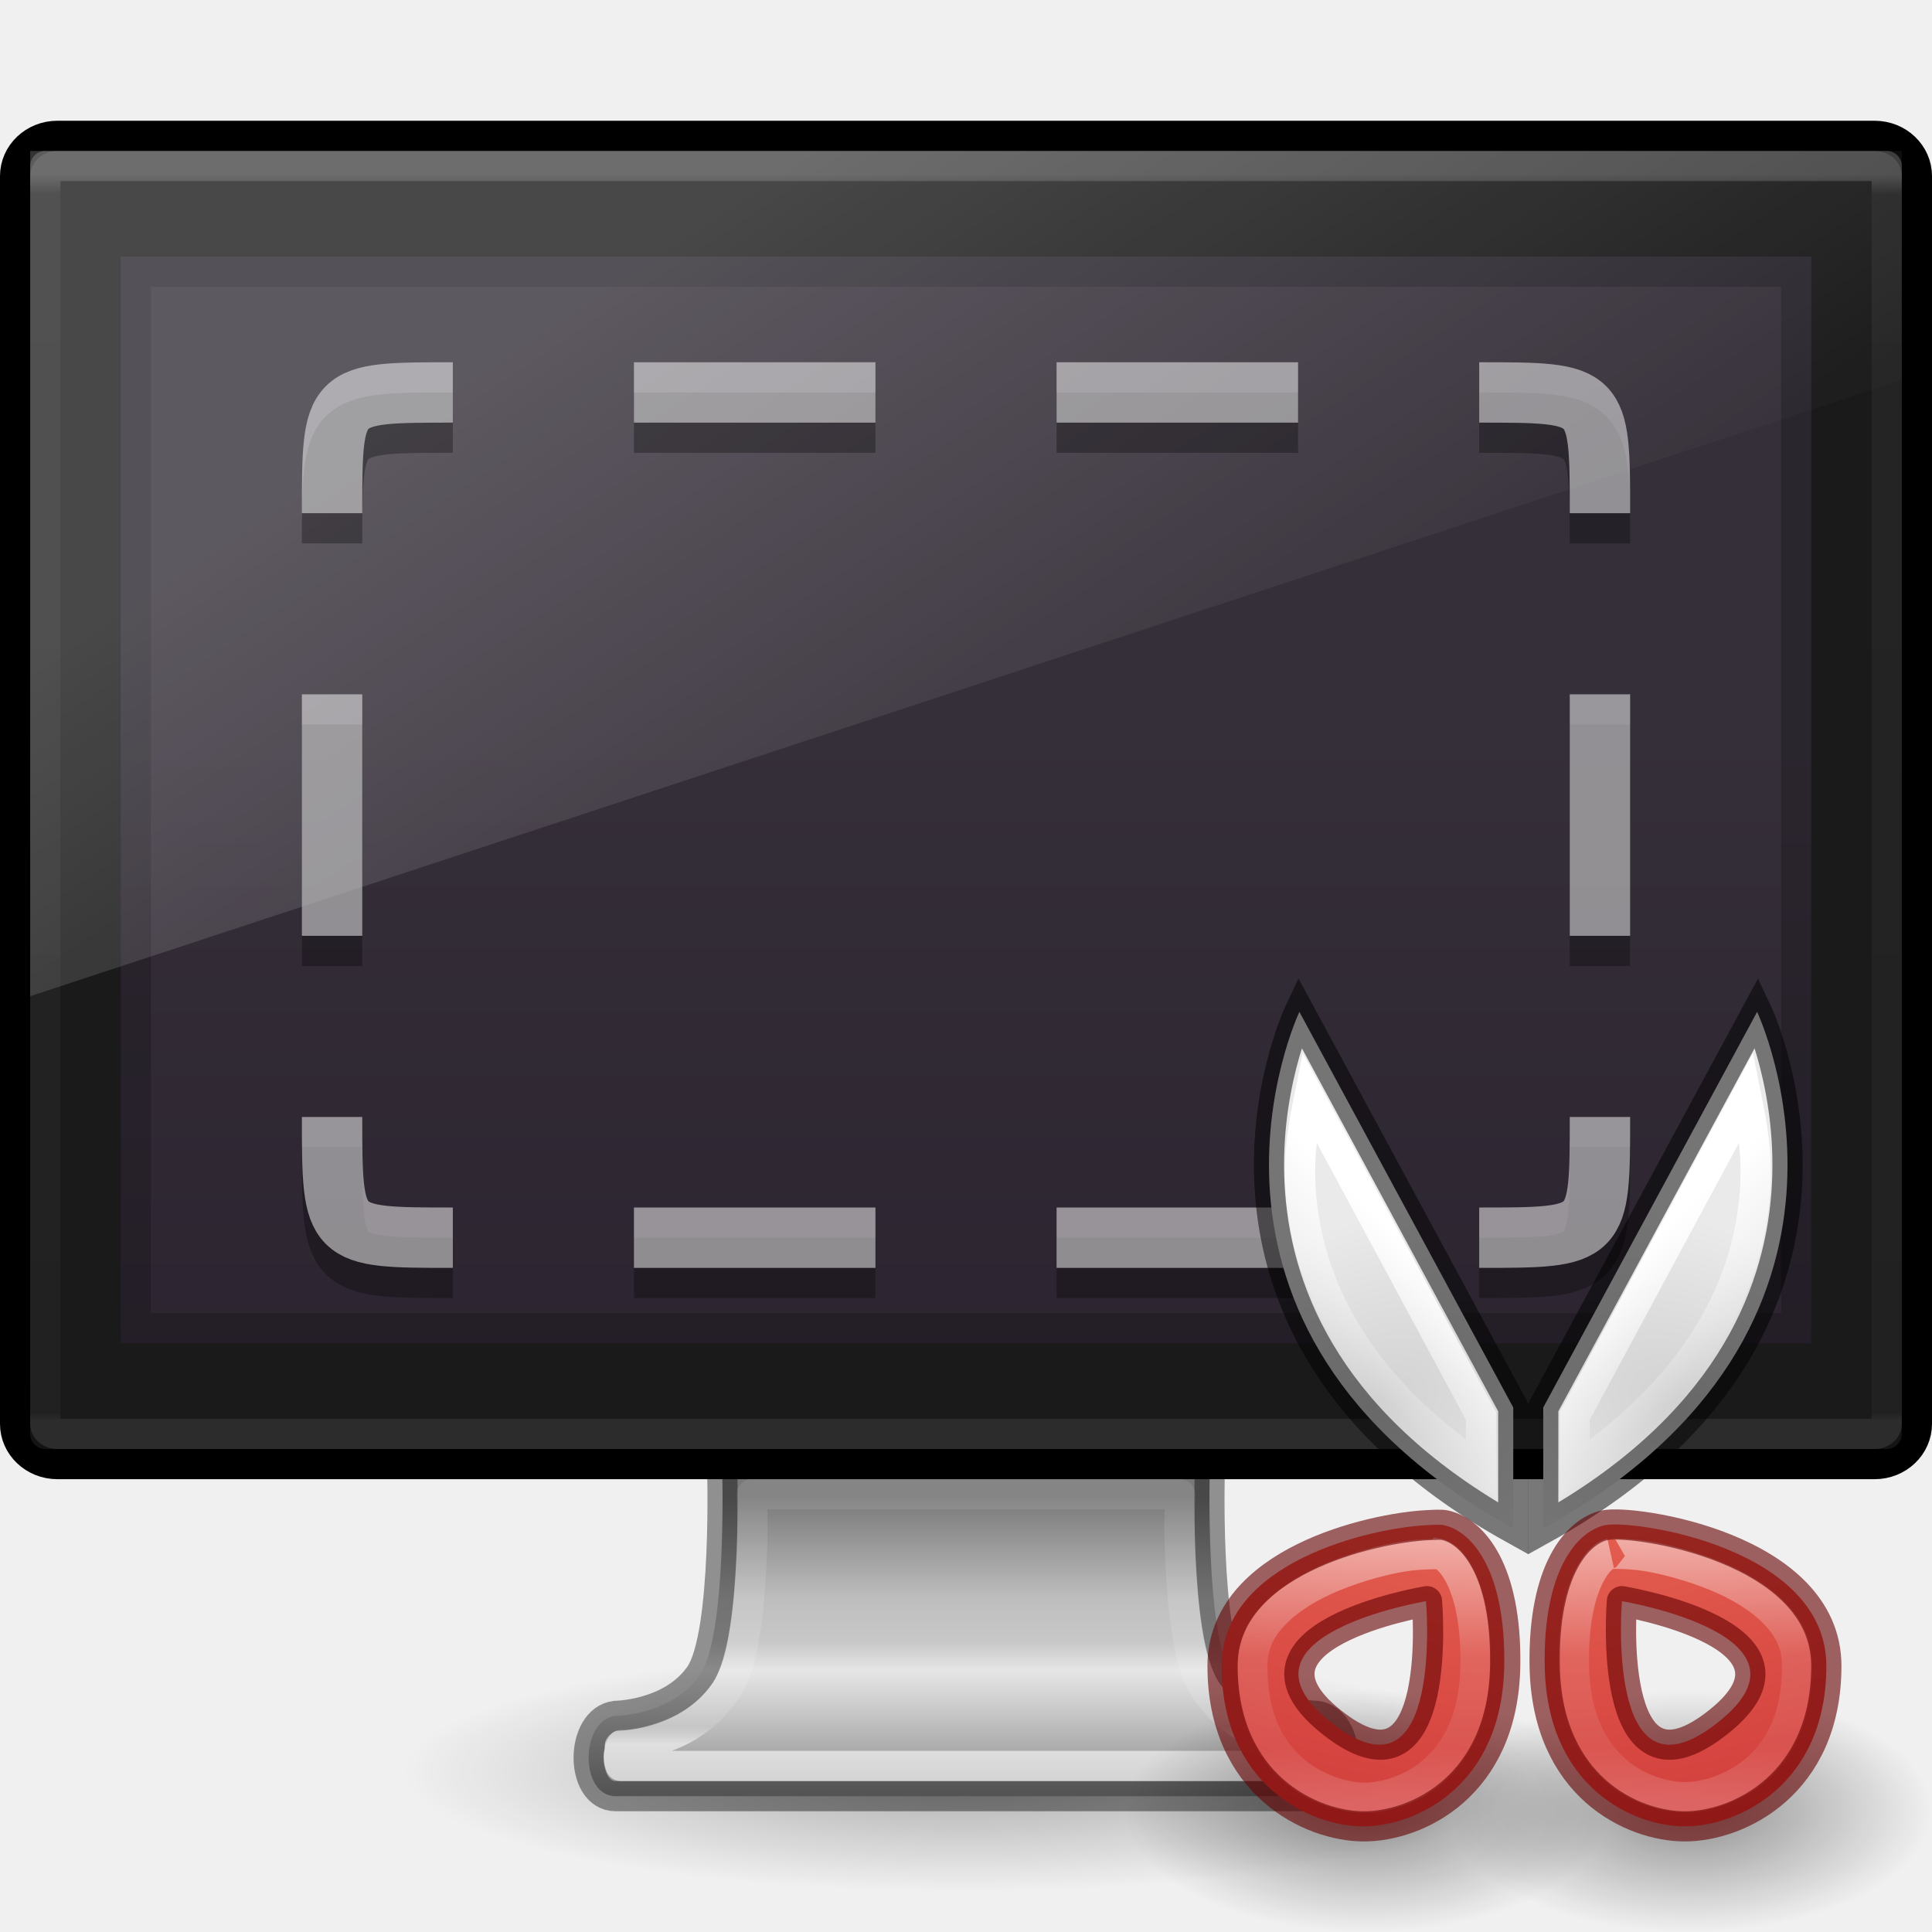
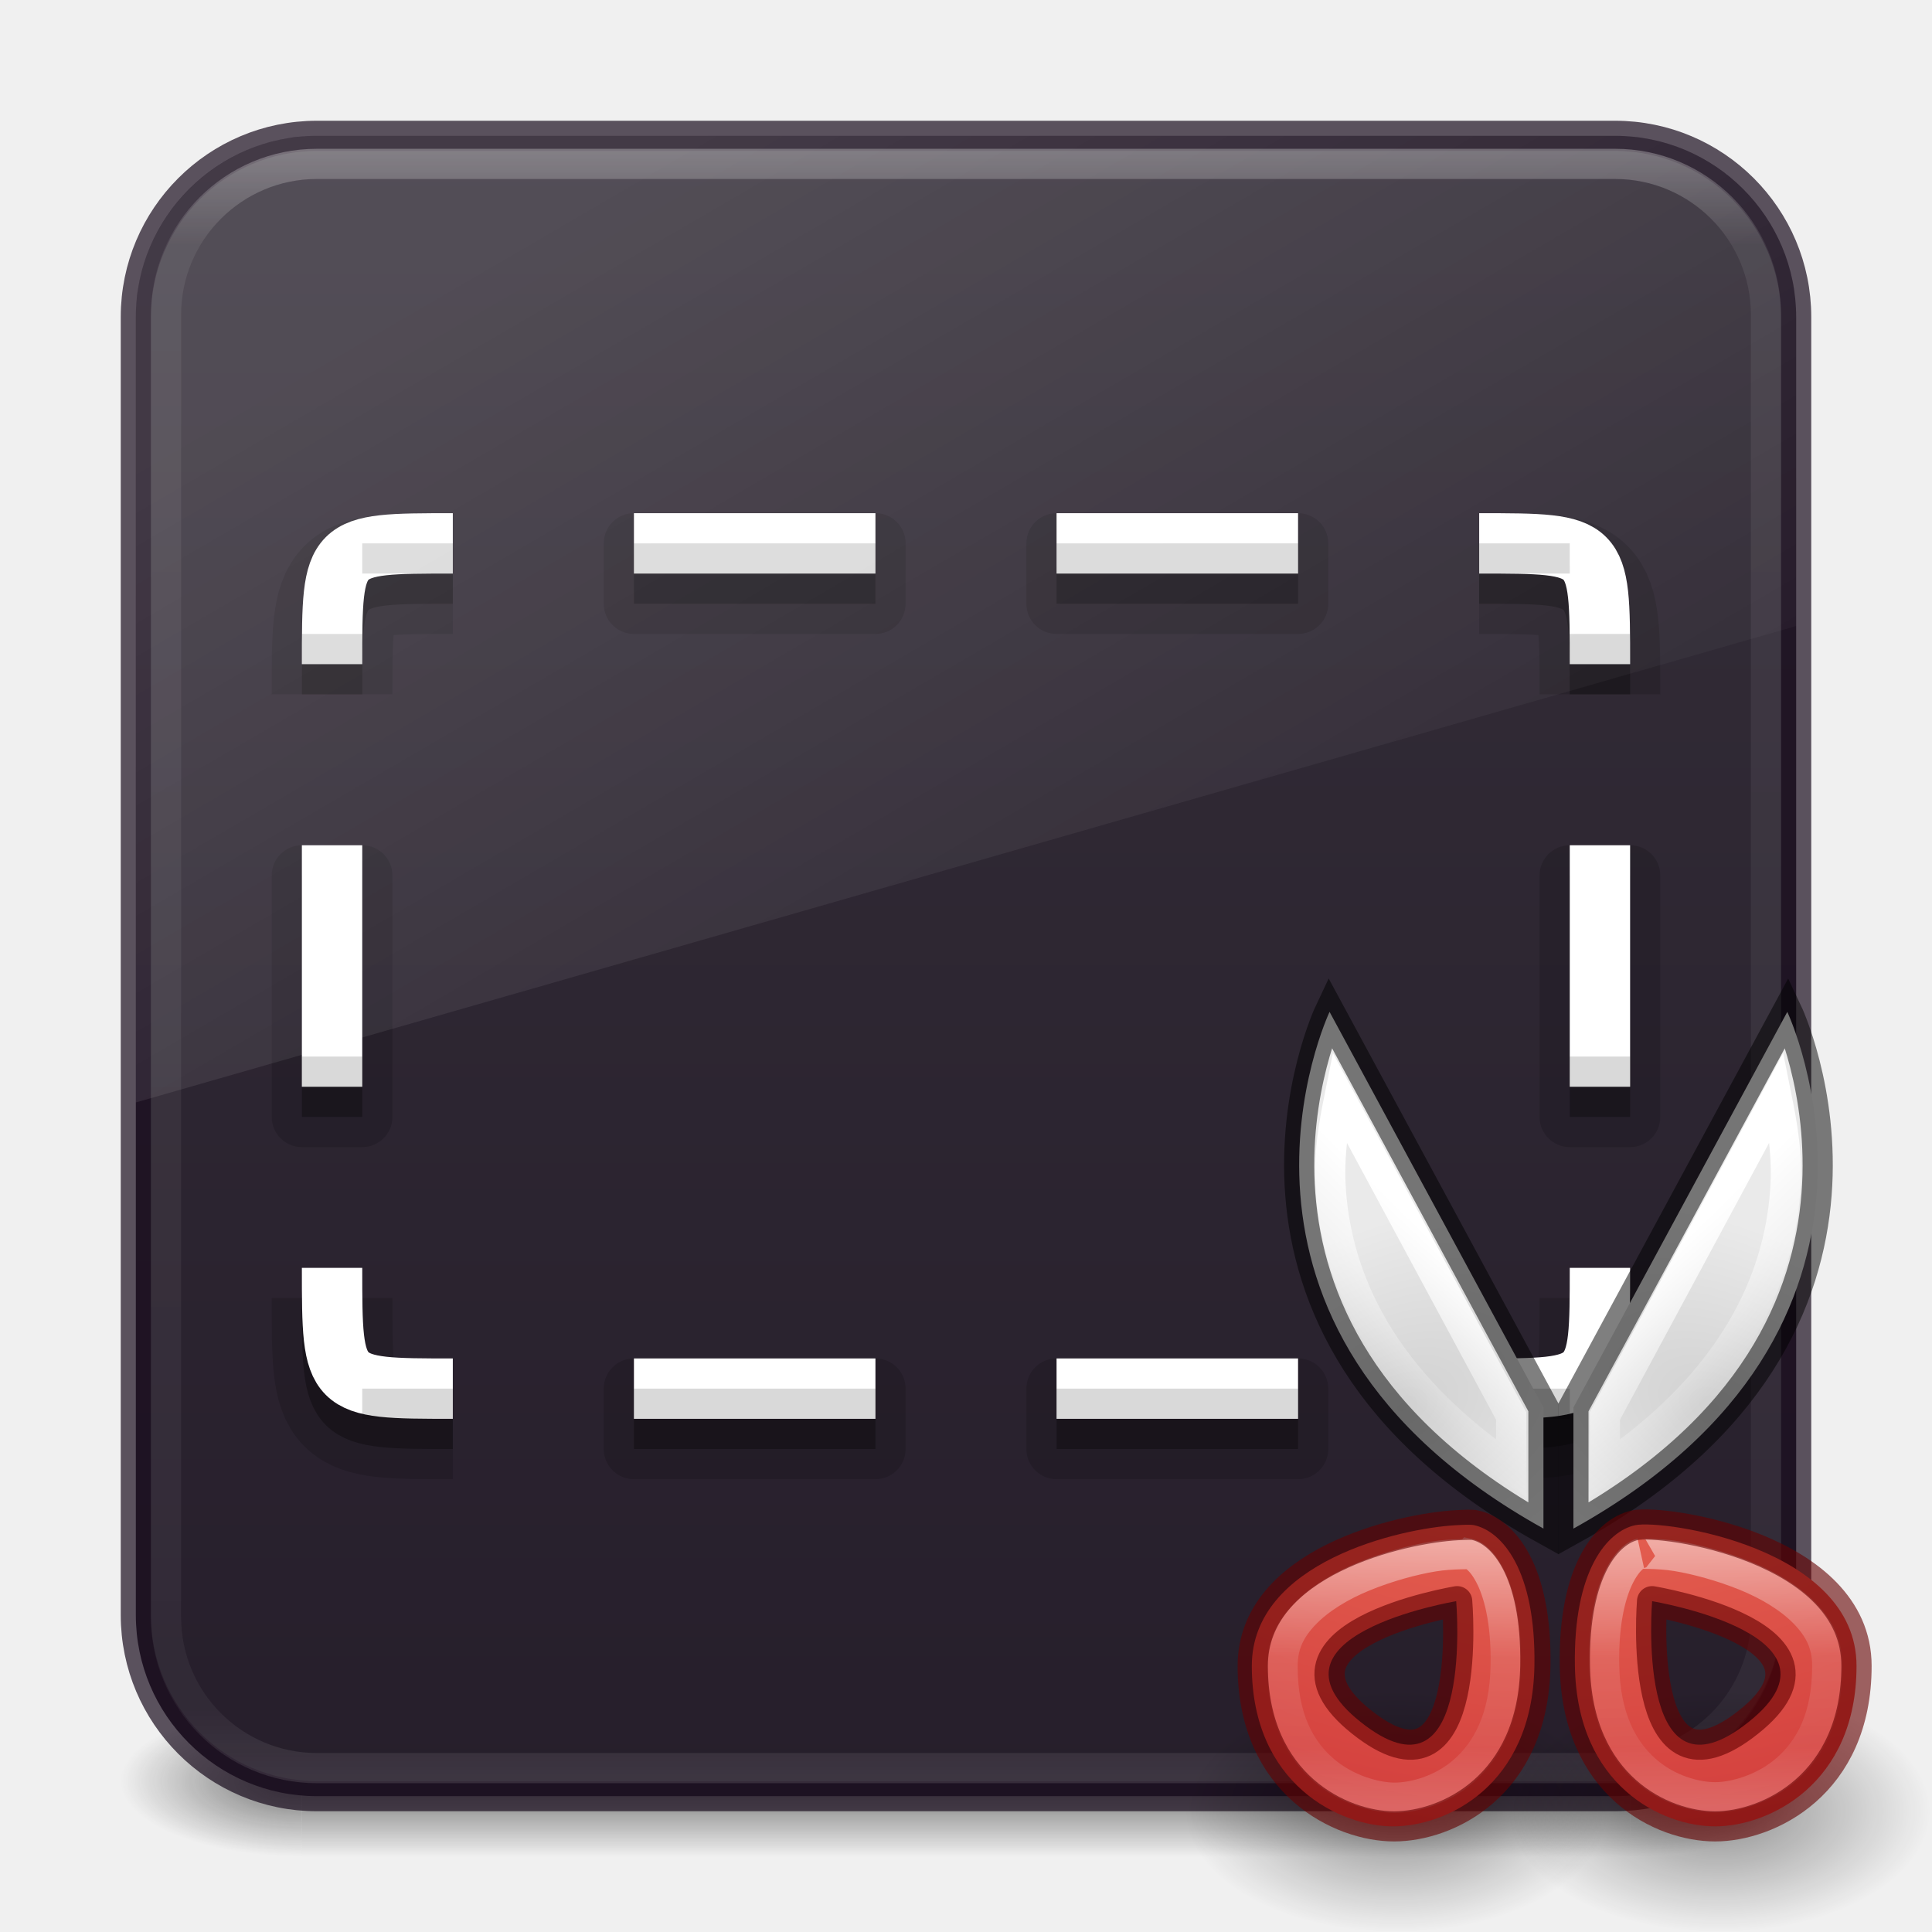
- <svg xmlns="http://www.w3.org/2000/svg" xmlns:xlink="http://www.w3.org/1999/xlink" id="svg4569" height="64" width="64" version="1.0">
-   <defs id="defs4571">
+ <svg xmlns="http://www.w3.org/2000/svg" xmlns:xlink="http://www.w3.org/1999/xlink" version="1.1" width="64" height="64" id="svg4161">
+   <defs id="defs4163">
+     <linearGradient x1="24" y1="5" x2="24" y2="43" id="linearGradient3180" xlink:href="#linearGradient3924-2-2-5-8" gradientUnits="userSpaceOnUse" gradientTransform="matrix(1.432432,0,0,1.436283,-2.378381,-2.470778)" />
+     <linearGradient id="linearGradient3924-2-2-5-8">
+       <stop id="stop3926-9-4-9-6" style="stop-color:#ffffff;stop-opacity:1" offset="0" />
+       <stop id="stop3928-9-8-6-5" style="stop-color:#ffffff;stop-opacity:0.235" offset="0.063" />
+       <stop id="stop3930-3-5-1-7" style="stop-color:#ffffff;stop-opacity:0.157" offset="0.951" />
+       <stop id="stop3932-8-0-4-8" style="stop-color:#ffffff;stop-opacity:0.392" offset="1" />
+     </linearGradient>
+     <linearGradient id="linearGradient3688-166-749-4-0-3-8">
+       <stop id="stop2883-4-0-1-8" style="stop-color:#181818;stop-opacity:1" offset="0" />
+       <stop id="stop2885-9-2-9-6" style="stop-color:#181818;stop-opacity:0" offset="1" />
+     </linearGradient>
+     <linearGradient id="linearGradient3702-501-757-8-4-1-1">
+       <stop id="stop2895-8-9-9-1" style="stop-color:#181818;stop-opacity:0" offset="0" />
+       <stop id="stop2897-7-8-7-7" style="stop-color:#181818;stop-opacity:1" offset="0.5" />
+       <stop id="stop2899-4-5-1-5" style="stop-color:#181818;stop-opacity:0" offset="1" />
+     </linearGradient>
+     <radialGradient cx="4.993" cy="43.5" r="2.5" fx="4.993" fy="43.5" id="radialGradient3337-2-2-3" xlink:href="#linearGradient3688-166-749-4-0-3-8" gradientUnits="userSpaceOnUse" gradientTransform="matrix(2.404541,0,0,1,41.98575,15.5)" />
+     <radialGradient cx="4.993" cy="43.5" r="2.5" fx="4.993" fy="43.5" id="radialGradient3339-1-4-5" xlink:href="#linearGradient3688-166-749-4-0-3-8" gradientUnits="userSpaceOnUse" gradientTransform="matrix(2.404541,0,0,1,-22.01424,-102.5)" />
+     <linearGradient x1="25.058" y1="47.028" x2="25.058" y2="39.999" id="linearGradient6394" xlink:href="#linearGradient3702-501-757-8-4-1-1" gradientUnits="userSpaceOnUse" gradientTransform="matrix(1.571429,0,0,0.7142857,-5.714285,27.92857)" />
+     <radialGradient gradientTransform="matrix(0.6588236,0,0,0.377588,5.00421,58.25133)" gradientUnits="userSpaceOnUse" xlink:href="#linearGradient8838" id="radialGradient4443" fy="4.625" fx="62.625" r="10.625" cy="4.625" cx="62.625" />
+     <linearGradient id="linearGradient8838">
+       <stop offset="0" style="stop-color:#000000;stop-opacity:1" id="stop8840" />
+       <stop offset="1" style="stop-color:#000000;stop-opacity:0" id="stop8842" />
+     </linearGradient>
+     <radialGradient gradientTransform="matrix(0.6588235,0,0,0.377588,15.69873,58.25133)" gradientUnits="userSpaceOnUse" xlink:href="#linearGradient8838" id="radialGradient4440" fy="4.625" fx="62.625" r="10.625" cy="4.625" cx="62.625" />
+     <radialGradient r="3.527" fy="1039.7" fx="15" cy="1039.7" cx="15" gradientTransform="matrix(-0.7581161,-1.516762,-2.274322,1.137577,2421.339,-1113.363)" gradientUnits="userSpaceOnUse" id="radialGradient3125" xlink:href="#linearGradient3764" />
+     <linearGradient id="linearGradient3764">
+       <stop offset="0" style="stop-color:#d1d1d1;stop-opacity:1" id="stop3766" />
+       <stop offset="1" style="stop-color:#eaeaea;stop-opacity:1" id="stop3768" />
+     </linearGradient>
+     <linearGradient y2="43" x2="59" y1="40" x1="56" gradientUnits="userSpaceOnUse" id="linearGradient3127" xlink:href="#linearGradient4685-6" />
+     <linearGradient id="linearGradient4685-6">
+       <stop offset="0" style="stop-color:#ffffff;stop-opacity:1" id="stop4687-7" />
+       <stop offset="1" style="stop-color:#ffffff;stop-opacity:0" id="stop4689-3" />
+     </linearGradient>
+     <radialGradient r="3.527" fy="1039.7" fx="15" cy="1039.7" cx="15" gradientTransform="matrix(0.7581161,-1.516762,2.274322,1.137577,-2320.005,-1113.363)" gradientUnits="userSpaceOnUse" id="radialGradient3129" xlink:href="#linearGradient3764" />
+     <radialGradient r="12.672" fy="9.994" fx="8.276" cy="9.994" cx="8.276" gradientTransform="matrix(0,3.561354,-4.372204,0,94.71793,9.730338)" gradientUnits="userSpaceOnUse" id="radialGradient3139" xlink:href="#linearGradient3242-7" />
+     <linearGradient id="linearGradient3242-7">
+       <stop id="stop3244-6" style="stop-color:#f89b7e;stop-opacity:1" offset="0" />
+       <stop id="stop3246-7" style="stop-color:#e35d4f;stop-opacity:1" offset="0.262" />
+       <stop id="stop3248-8" style="stop-color:#c6262e;stop-opacity:1" offset="0.661" />
+       <stop id="stop3250-6" style="stop-color:#690b2c;stop-opacity:1" offset="1" />
+     </linearGradient>
+     <linearGradient y2="72.33" x2="61.183" y1="64.032" x1="61.147" gradientTransform="matrix(1.036845,0,-0.00451336,1.084599,-6.11049,-18.44944)" gradientUnits="userSpaceOnUse" id="linearGradient3142" xlink:href="#linearGradient4917" />
    <linearGradient id="linearGradient4917">
      <stop offset="0" style="stop-color:#ffffff;stop-opacity:1" id="stop4919" />
      <stop offset="0.444" style="stop-color:#ffffff;stop-opacity:0.235" id="stop4921" />
      <stop offset="0.778" style="stop-color:#ffffff;stop-opacity:0.157" id="stop4923" />
      <stop offset="1" style="stop-color:#ffffff;stop-opacity:0.392" id="stop4925" />
    </linearGradient>
-     <linearGradient id="linearGradient4685">
-       <stop offset="0" style="stop-color:#ffffff;stop-opacity:1" id="stop4687" />
-       <stop offset="1" style="stop-color:#ffffff;stop-opacity:0" id="stop4689" />
+     <linearGradient xlink:href="#linearGradient4685-6" id="linearGradient2019" gradientUnits="userSpaceOnUse" gradientTransform="matrix(2.458657,0,0,2.149871,-19.49175,21.19897)" x1="10" y1="-3" x2="20" y2="12" />
+     <linearGradient xlink:href="#linearGradient4685-6" id="linearGradient1079" gradientUnits="userSpaceOnUse" x1="56" y1="40" x2="59" y2="43" />
+     <linearGradient xlink:href="#linearGradient4917" id="linearGradient1081" gradientUnits="userSpaceOnUse" gradientTransform="matrix(1.036845,0,-0.00451336,1.084599,-6.11049,-18.44944)" x1="61.147" y1="64.032" x2="61.183" y2="72.33" />
+     <linearGradient id="outerBackgroundGradient-5-0">
+       <stop id="stop3864-8-6-4" offset="0" style="stop-color:#261e2b;stop-opacity:1;" />
+       <stop id="stop3866-9-1-86" offset="1" style="stop-color:#352f39;stop-opacity:1;" />
    </linearGradient>
-     <linearGradient id="linearGradient4084">
-       <stop offset="0" style="stop-color:#ffffff;stop-opacity:1" id="stop4086" />
-       <stop offset="0.016" style="stop-color:#ffffff;stop-opacity:0.235" id="stop4088" />
-       <stop offset="0.993" style="stop-color:#ffffff;stop-opacity:0.157" id="stop4090" />
-       <stop offset="1" style="stop-color:#ffffff;stop-opacity:0.392" id="stop4092" />
-     </linearGradient>
-     <linearGradient id="linearGradient3912">
-       <stop offset="0" style="stop-color:#787878;stop-opacity:1" id="stop3914" />
-       <stop offset="0.35" style="stop-color:#bebebe;stop-opacity:1" id="stop3916" />
-       <stop offset="0.494" style="stop-color:#c8c8c8;stop-opacity:1" id="stop3918" />
-       <stop offset="0.589" style="stop-color:#e6e6e6;stop-opacity:1" id="stop3920" />
-       <stop offset="1" style="stop-color:#8c8c8c;stop-opacity:1" id="stop3922" />
-     </linearGradient>
-     <linearGradient id="linearGradient10691-1">
-       <stop offset="0" style="stop-color:#000000;stop-opacity:1" id="stop10693-3" />
-       <stop offset="1" style="stop-color:#000000;stop-opacity:0" id="stop10695-1" />
-     </linearGradient>
-     <linearGradient gradientTransform="matrix(1.311155,0,0,1.333703,-437.614,-66.53289)" gradientUnits="userSpaceOnUse" xlink:href="#linearGradient3912" id="linearGradient2451" y2="94.396" x2="361.106" y1="87.05" x1="361.106" />
-     <radialGradient gradientTransform="matrix(2.582401,0,0,0.5533716,14.69091,17.92982)" gradientUnits="userSpaceOnUse" xlink:href="#linearGradient10691-1" id="radialGradient2456" fy="73.616" fx="6.703" r="7.228" cy="73.616" cx="6.703" />
-     <linearGradient id="outerBackgroundGradient-5-0">
-       <stop offset="0" style="stop-color:#261e2b;stop-opacity:1" id="stop3864-8-6-4" />
-       <stop offset="1" style="stop-color:#352f39;stop-opacity:1" id="stop3866-9-1-86" />
-     </linearGradient>
-     <linearGradient id="linearGradient3880">
-       <stop offset="0" style="stop-color:#ffffff;stop-opacity:1" id="stop3883" />
-       <stop offset="1" style="stop-color:#ffffff;stop-opacity:0" id="stop3885" />
-     </linearGradient>
-     <linearGradient gradientTransform="matrix(1.55,0,0,1.555555,-0.5500058,17.44445)" gradientUnits="userSpaceOnUse" xlink:href="#linearGradient3880" id="linearGradient3141" y2="12" x2="20" y1="-3" x1="10" />
-     <linearGradient gradientTransform="matrix(1.648649,0,0,1.135135,-7.56758,-0.7432308)" gradientUnits="userSpaceOnUse" xlink:href="#linearGradient4084" id="linearGradient3144" y2="42.121" x2="24" y1="5.753" x1="24" />
-     <linearGradient gradientTransform="matrix(1.4,0,0,1.565217,2.599995,21.02178)" gradientUnits="userSpaceOnUse" xlink:href="#outerBackgroundGradient-5-0" id="linearGradient3148" y2="2" x2="15" y1="24.619" x1="15" />
-     <linearGradient gradientTransform="matrix(1.216216,0,0,0.8378379,2.666359,14.97738)" gradientUnits="userSpaceOnUse" xlink:href="#linearGradient4054-5" id="linearGradient3152-7" y2="40.265" x2="25.005" y1="51.076" x1="25.005" />
-     <linearGradient id="linearGradient4054-5">
-       <stop offset="0" style="stop-color:#ffffff;stop-opacity:1" id="stop4056-0" />
-       <stop offset="0.063" style="stop-color:#ffffff;stop-opacity:0.235" id="stop4058-4" />
-       <stop offset="0.969" style="stop-color:#ffffff;stop-opacity:0.157" id="stop4060-4" />
-       <stop offset="1" style="stop-color:#ffffff;stop-opacity:0.392" id="stop4062-0" />
-     </linearGradient>
-     <linearGradient id="linearGradient3764">
-       <stop offset="0" style="stop-color:#d1d1d1;stop-opacity:1" id="stop3766" />
-       <stop offset="1" style="stop-color:#eaeaea;stop-opacity:1" id="stop3768" />
-     </linearGradient>
-     <linearGradient id="linearGradient8838">
-       <stop offset="0" style="stop-color:#000000;stop-opacity:1" id="stop8840" />
-       <stop offset="1" style="stop-color:#000000;stop-opacity:0" id="stop8842" />
-     </linearGradient>
-     <radialGradient gradientTransform="matrix(0.7549071,0,0,0.377588,8.702386,58.25133)" gradientUnits="userSpaceOnUse" xlink:href="#linearGradient8838" id="radialGradient4440" fy="4.625" fx="62.625" r="10.625" cy="4.625" cx="62.625" />
-     <radialGradient gradientTransform="matrix(0.7549071,0,0,0.377588,-1.992131,58.25133)" gradientUnits="userSpaceOnUse" xlink:href="#linearGradient8838" id="radialGradient4443" fy="4.625" fx="62.625" r="10.625" cy="4.625" cx="62.625" />
-     <linearGradient id="linearGradient4685-6">
-       <stop offset="0" style="stop-color:#ffffff;stop-opacity:1" id="stop4687-7" />
-       <stop offset="1" style="stop-color:#ffffff;stop-opacity:0" id="stop4689-3" />
-     </linearGradient>
-     <linearGradient id="linearGradient4917-1">
-       <stop offset="0" style="stop-color:#ffffff;stop-opacity:1" id="stop4919-1" />
-       <stop offset="0.444" style="stop-color:#ffffff;stop-opacity:0.235" id="stop4921-5" />
-       <stop offset="0.778" style="stop-color:#ffffff;stop-opacity:0.157" id="stop4923-1" />
-       <stop offset="1" style="stop-color:#ffffff;stop-opacity:0.392" id="stop4925-2" />
-     </linearGradient>
-     <linearGradient id="linearGradient3242-7">
-       <stop id="stop3244-6" style="stop-color:#f89b7e;stop-opacity:1" offset="0" />
-       <stop id="stop3246-7" style="stop-color:#e35d4f;stop-opacity:1" offset="0.262" />
-       <stop id="stop3248-8" style="stop-color:#c6262e;stop-opacity:1" offset="0.661" />
-       <stop id="stop3250-6" style="stop-color:#690b2c;stop-opacity:1" offset="1" />
-     </linearGradient>
-     <radialGradient r="3.527" fy="1039.7" fx="15" cy="1039.7" cx="15" gradientTransform="matrix(-0.7581161,-1.516762,-2.274322,1.137577,2421.339,-1113.363)" gradientUnits="userSpaceOnUse" id="radialGradient3125" xlink:href="#linearGradient3764" />
-     <linearGradient y2="43" x2="59" y1="40" x1="56" gradientUnits="userSpaceOnUse" id="linearGradient3127" xlink:href="#linearGradient4685-6" />
-     <radialGradient r="3.527" fy="1039.7" fx="15" cy="1039.7" cx="15" gradientTransform="matrix(0.7581161,-1.516762,2.274322,1.137577,-2320.005,-1113.363)" gradientUnits="userSpaceOnUse" id="radialGradient3129" xlink:href="#linearGradient3764" />
-     <linearGradient y2="43" x2="59" y1="40" x1="56" gradientUnits="userSpaceOnUse" id="linearGradient3131" xlink:href="#linearGradient4685" />
-     <radialGradient r="12.672" fy="9.994" fx="8.276" cy="9.994" cx="8.276" gradientTransform="matrix(0,3.561354,-4.372204,0,94.71793,9.730338)" gradientUnits="userSpaceOnUse" id="radialGradient3139" xlink:href="#linearGradient3242-7" />
-     <linearGradient y2="72.33" x2="61.183" y1="64.032" x1="61.147" gradientTransform="matrix(1.036845,0,-0.00451336,1.084599,-6.11049,-18.44944)" gradientUnits="userSpaceOnUse" id="linearGradient3142" xlink:href="#linearGradient4917" />
-     <linearGradient y2="72.33" x2="61.183" y1="64.032" x1="61.147" gradientTransform="matrix(1.036845,0,-0.00451336,1.084599,-6.11049,-18.44944)" gradientUnits="userSpaceOnUse" id="linearGradient3145" xlink:href="#linearGradient4917-1" />
+     <linearGradient xlink:href="#outerBackgroundGradient-5-0" id="linearGradient4158" x1="38.542" y1="138.223" x2="38.542" y2="193.823" gradientUnits="userSpaceOnUse" gradientTransform="translate(0,-198.0036)" />
  </defs>
-   <path style="opacity:0.3;fill:url(#radialGradient2456);fill-opacity:1;fill-rule:nonzero;stroke:none;stroke-width:0.8;marker:none;visibility:visible;display:inline;overflow:visible" id="path2589" d="m 50.667,58.667 c 0,2.209 -8.357,4 -18.667,4 -10.309,0 -18.667,-1.791 -18.667,-4 0,-2.209 8.357,-4 18.667,-4 10.309,0 18.667,1.791 18.667,4 l 0,0 z" />
-   <path style="fill:url(#linearGradient2451);fill-opacity:1;fill-rule:nonzero;stroke:none;stroke-width:0.998;marker:none;visibility:visible;display:inline;overflow:visible;enable-background:new" id="rect1789" d="m 23.92,48.499 c 0,0 0.187,5.678 -0.744,7.001 -0.93,1.323 -2.782,1.339 -2.782,1.339 -1.188,0.139 -1.198,2.662 0,2.662 l 23.212,0 c 1.198,0 1.188,-2.524 0,-2.662 0,0 -1.851,-0.015 -2.782,-1.339 -0.93,-1.323 -0.744,-7.001 -0.744,-7.001 l -16.16,0 0,0 z" />
-   <rect style="fill:#1a1a1a;fill-opacity:1;stroke:#000000;stroke-width:1;stroke-linecap:round;stroke-linejoin:round;stroke-miterlimit:4;stroke-opacity:1;stroke-dasharray:none;stroke-dashoffset:0.5" id="rect2722" y="4.5" x="0.5" ry="1.333" rx="1.4" height="44" width="63" />
-   <path style="fill:url(#linearGradient3148);fill-opacity:1;stroke:none;display:inline" id="rect2722-0" d="m 4,8.5 56,0 0,36 -56,0 z" />
-   <path style="opacity:0.2;fill:#000000;fill-opacity:1;stroke:none;display:inline" id="path3942" d="m 4,8.5 0,36 56,0 0,-36 -56,0 z m 1,1 54,0 0,34 -54,0 0,-34 z" />
-   <rect style="opacity:0.2;fill:none;stroke:url(#linearGradient3144);stroke-width:1;stroke-linecap:round;stroke-linejoin:round;stroke-miterlimit:4;stroke-opacity:1;stroke-dasharray:none;stroke-dashoffset:0" id="rect6741" y="5.5" x="1.5" ry="0" rx="0" height="42" width="61" />
-   <path style="opacity:0.2;fill:url(#linearGradient3141);fill-opacity:1;stroke:none;display:inline" id="rect3872" d="M 1,5 1,33 63,12.583 63,5 z" />
-   <path style="opacity:0.4;color:#000000;fill:none;stroke:#000000;stroke-width:0.998;stroke-linecap:round;stroke-linejoin:round;stroke-miterlimit:4;stroke-opacity:1;stroke-dasharray:none;stroke-dashoffset:0.5;marker:none;visibility:visible;display:inline;overflow:visible;enable-background:new" id="rect1789-9" d="m 23.92,48.499 c 0,0 0.187,5.678 -0.744,7.001 -0.93,1.323 -2.782,1.339 -2.782,1.339 -1.188,0.139 -1.198,2.662 0,2.662 l 23.212,0 c 1.198,0 1.188,-2.524 0,-2.662 0,0 -1.851,-0.015 -2.782,-1.339 -0.93,-1.323 -0.744,-7.001 -0.744,-7.001 l -16.16,0 0,0 z" />
-   <path style="opacity:0.6;color:#000000;fill:none;stroke:url(#linearGradient3152-7);stroke-width:1;stroke-linecap:round;stroke-linejoin:round;stroke-miterlimit:4;stroke-opacity:1;stroke-dasharray:none;stroke-dashoffset:0;marker:none;visibility:visible;display:inline;overflow:visible;enable-background:accumulate" id="path4043" d="m 24.906,49.5 c 0.011,0.552 0.043,0.95 0,2.031 C 24.874,52.347 24.808,53.221 24.688,54 24.567,54.779 24.436,55.443 24,56.062 c -1.194,1.698 -3.116,1.749 -3.406,1.75 -0.035,0.061 -0.093,0.236 -0.094,0.406 -2.61e-4,0.137 0.041,0.224 0.062,0.281 l 22.875,0 c 0.022,-0.057 0.063,-0.144 0.062,-0.281 -3.15e-4,-0.17 -0.058,-0.346 -0.094,-0.406 C 43.116,57.811 41.194,57.76 40,56.062 39.564,55.443 39.433,54.779 39.312,54 c -0.12,-0.779 -0.186,-1.653 -0.219,-2.469 -0.043,-1.081 -0.011,-1.479 0,-2.031 l -14.188,0 z m 18.5,8.312 c -0.035,-0.06 0.014,0.026 0.062,0.031 l 0,-0.031 c -0.005,3.2e-5 -0.055,2.9e-5 -0.062,0 z m -22.812,0 c -0.007,2.9e-5 -0.057,3.2e-5 -0.062,0 -3.58e-4,-2e-6 3.46e-4,0.031 0,0.031 0.048,-0.006 0.098,-0.092 0.062,-0.031 z" />
-   <path style="opacity:0.4;fill:url(#radialGradient4443);fill-opacity:1;fill-rule:evenodd;stroke:none;stroke-width:1;marker:none;visibility:visible;display:inline;overflow:visible" id="path8836" d="m 53.305,59.998 c 0,2.216 -3.591,4.012 -8.021,4.012 -4.43,0 -8.021,-1.796 -8.021,-4.012 0,-2.216 3.591,-4.012 8.021,-4.012 4.43,0 8.021,1.796 8.021,4.012 l 0,0 z" />
-   <g style="opacity:0.3;fill:#000000" id="g4587-1" transform="translate(0.3953654,2.163248)">
-     <path style="fill:none;stroke:#000000;stroke-width:2;stroke-linecap:butt;stroke-linejoin:miter;stroke-miterlimit:4;stroke-opacity:1;stroke-dasharray:none" id="path4585-4" d="m 48.605,39.837 c 4,0 4,0 4,-4" />
-     <path style="fill:none;stroke:#000000;stroke-width:2;stroke-linecap:butt;stroke-linejoin:miter;stroke-miterlimit:4;stroke-opacity:1;stroke-dasharray:none" id="path4583-2" d="m 52.605,15.837 c 0,-4 0,-4 -4,-4" />
-     <path style="fill:none;stroke:#000000;stroke-width:2;stroke-linecap:butt;stroke-linejoin:miter;stroke-miterlimit:4;stroke-opacity:1;stroke-dasharray:none" id="path4581-8" d="m 10.605,35.837 c 0,4 0,4 4,4" />
-     <path style="fill:none;stroke:#000000;stroke-width:2;stroke-linecap:butt;stroke-linejoin:miter;stroke-miterlimit:4;stroke-opacity:1;stroke-dasharray:none" id="path2387-7-9" d="m 14.605,11.837 c -4,0 -4,0 -4,4" />
-     <path style="fill:#000000;fill-opacity:1;fill-rule:evenodd;stroke:none" id="path4577-3" d="m 51.605,21.837 2,0 0,8 -2,0 z" />
-     <path style="fill:#000000;fill-opacity:1;fill-rule:evenodd;stroke:none" id="path4573-8" d="m 28.605,38.837 0,2 -8,0 0,-2 z" />
-     <path style="fill:#000000;fill-opacity:1;fill-rule:evenodd;stroke:none" id="path4571-8" d="m 42.605,38.837 0,2 -8,0 0,-2 z" />
-     <path style="fill:#000000;fill-opacity:1;fill-rule:evenodd;stroke:none" id="path4567-7" d="m 11.605,29.837 -2,0 0,-8 2,0 z" />
-     <path style="fill:#000000;fill-opacity:1;fill-rule:evenodd;stroke:none" id="path4565-7" d="m 34.605,12.837 0,-2 8,0 0,2 z" />
-     <path style="fill:#000000;fill-opacity:1;fill-rule:evenodd;stroke:none" id="path2385-7" d="m 20.605,12.837 0,-2 8,0 0,2 z" />
+   <g id="g866">
+     <rect style="opacity:0.6;fill:url(#radialGradient3337-2-2-3);fill-opacity:1;stroke:none;stroke-width:1.062" id="rect2801-5-5-7-9" y="56.5" x="54" height="5" width="6" />
+     <rect style="opacity:0.6;fill:url(#radialGradient3339-1-4-5);fill-opacity:1;stroke:none;stroke-width:1.062" id="rect3696-3-0-3-7" transform="scale(-1)" y="-61.5" x="-10" height="5" width="6" />
+     <rect style="opacity:0.6;fill:url(#linearGradient6394);fill-opacity:1;stroke:none;stroke-width:1.062" id="rect3700-5-6-8-4" y="56.5" x="10" height="5" width="44" />
  </g>
-   <g style="opacity:0.5" id="g4587" transform="translate(0.3953654,1.163248)">
-     <path style="fill:none;stroke:#ffffff;stroke-width:2;stroke-linecap:butt;stroke-linejoin:miter;stroke-miterlimit:4;stroke-opacity:1;stroke-dasharray:none" id="path4585" d="m 48.605,39.837 c 4,0 4,0 4,-4" />
-     <path style="fill:none;stroke:#ffffff;stroke-width:2;stroke-linecap:butt;stroke-linejoin:miter;stroke-miterlimit:4;stroke-opacity:1;stroke-dasharray:none" id="path4583" d="m 52.605,15.837 c 0,-4 0,-4 -4,-4" />
-     <path style="fill:none;stroke:#ffffff;stroke-width:2;stroke-linecap:butt;stroke-linejoin:miter;stroke-miterlimit:4;stroke-opacity:1;stroke-dasharray:none" id="path4581" d="m 10.605,35.837 c 0,4 0,4 4,4" />
-     <path style="fill:none;stroke:#ffffff;stroke-width:2;stroke-linecap:butt;stroke-linejoin:miter;stroke-miterlimit:4;stroke-opacity:1;stroke-dasharray:none" id="path2387-7" d="m 14.605,11.837 c -4,0 -4,0 -4,4" />
-     <path style="fill:#ffffff;fill-opacity:1;fill-rule:evenodd;stroke:none" id="path4577" d="m 51.605,21.837 2,0 0,8 -2,0 z" />
-     <path style="fill:#ffffff;fill-opacity:1;fill-rule:evenodd;stroke:none" id="path4573" d="m 28.605,38.837 0,2 -8,0 0,-2 z" />
-     <path style="fill:#ffffff;fill-opacity:1;fill-rule:evenodd;stroke:none" id="path4571" d="m 42.605,38.837 0,2 -8,0 0,-2 z" />
-     <path style="fill:#ffffff;fill-opacity:1;fill-rule:evenodd;stroke:none" id="path4567" d="m 11.605,29.837 -2,0 0,-8 2,0 z" />
-     <path style="fill:#ffffff;fill-opacity:1;fill-rule:evenodd;stroke:none" id="path4565" d="m 34.605,12.837 0,-2 8,0 0,2 z" />
-     <path style="fill:#ffffff;fill-opacity:1;fill-rule:evenodd;stroke:none" id="path2385" d="m 20.605,12.837 0,-2 8,0 0,2 z" />
+   <rect style="color:#000000;font-variation-settings:normal;display:inline;overflow:visible;visibility:visible;opacity:1;vector-effect:none;fill:url(#linearGradient4158);fill-opacity:1;fill-rule:nonzero;stroke:#1a0e1f;stroke-width:1;stroke-linecap:butt;stroke-linejoin:miter;stroke-miterlimit:4;stroke-dasharray:none;stroke-dashoffset:0;stroke-opacity:0.7;-inkscape-stroke:none;marker:none;enable-background:accumulate;stop-color:#000000;stop-opacity:1" id="rect5505-21-3-8-5-2" y="-59.5" x="4.5" ry="6" rx="6" height="55" width="55" transform="scale(1,-1)" />
+   <rect style="opacity:0.3;fill:none;stroke:url(#linearGradient3180);stroke-width:1;stroke-linecap:round;stroke-linejoin:round;stroke-miterlimit:4;stroke-dasharray:none;stroke-dashoffset:0;stroke-opacity:1" id="rect6741-5-0-2-3" y="5.429" x="5.5" ry="5" rx="5" height="53.142" width="53" />
+   <g id="g2822" transform="translate(0,-0.9997523)" style="opacity:0.15">
+     <path id="path2387-7-3" style="fill:none;stroke:#000000;stroke-width:4;stroke-linecap:butt;stroke-linejoin:miter;stroke-miterlimit:4;stroke-dasharray:none;stroke-opacity:1" d="m 15,20 c -4,0 -4,0 -4,4 m 0,20 c 0,4 0,4 4,4 m 38,-24 c 0,-4 0,-4 -4,-4 m 0,28 c 4,0 4,0 4,-4" />
+     <path id="path4577-1" style="fill:#000000;fill-opacity:1;fill-rule:evenodd;stroke:none" d="m 21,16 a 1,1 0 0 0 -1,1 v 2 a 1,1 0 0 0 1,1 h 8 a 1,1 0 0 0 1,-1 v -2 a 1,1 0 0 0 -1,-1 z m 14,0 a 1,1 0 0 0 -1,1 v 2 a 1,1 0 0 0 1,1 h 8 a 1,1 0 0 0 1,-1 V 17 A 1,1 0 0 0 43,16 Z M 10,27 a 1,1 0 0 0 -1,1 v 8 a 1,1 0 0 0 1,1 h 2 a 1,1 0 0 0 1,-1 v -8 a 1,1 0 0 0 -1,-1 z m 42,0 a 1,1 0 0 0 -1,1 v 8 a 1,1 0 0 0 1,1 h 2 a 1,1 0 0 0 1,-1 V 28 A 1,1 0 0 0 54,27 Z M 21,44 a 1,1 0 0 0 -1,1 v 2 a 1,1 0 0 0 1,1 h 8 a 1,1 0 0 0 1,-1 v -2 a 1,1 0 0 0 -1,-1 z m 14,0 a 1,1 0 0 0 -1,1 v 2 a 1,1 0 0 0 1,1 h 8 a 1,1 0 0 0 1,-1 v -2 a 1,1 0 0 0 -1,-1 z" transform="translate(0,2)" />
  </g>
-   <path style="opacity:0.4;fill:url(#radialGradient4440);fill-opacity:1;fill-rule:evenodd;stroke:none;stroke-width:1;marker:none;visibility:visible;display:inline;overflow:visible" id="path4007" d="m 63.999,59.998 c 0,2.216 -3.591,4.012 -8.021,4.012 -4.43,0 -8.021,-1.796 -8.021,-4.012 0,-2.216 3.591,-4.012 8.021,-4.012 4.43,0 8.021,1.796 8.021,4.012 l 0,0 z" />
-   <g transform="translate(-0.178317,0)" id="g3115">
-     <g id="g3106" transform="translate(0.272999,0)">
+   <g style="opacity:0.3;fill:#000000" id="g4587-1" transform="translate(0.395366,7.163307)">
+     <path style="fill:none;stroke:#000000;stroke-width:2;stroke-linecap:butt;stroke-linejoin:miter;stroke-miterlimit:4;stroke-dasharray:none;stroke-opacity:1" id="path4585-4" d="m 48.605,39.837 c 4,0 4,0 4,-4" />
+     <path style="fill:none;stroke:#000000;stroke-width:2;stroke-linecap:butt;stroke-linejoin:miter;stroke-miterlimit:4;stroke-dasharray:none;stroke-opacity:1" id="path4583-2" d="m 52.605,15.837 c 0,-4 0,-4 -4,-4" />
+     <path style="fill:none;stroke:#000000;stroke-width:2;stroke-linecap:butt;stroke-linejoin:miter;stroke-miterlimit:4;stroke-dasharray:none;stroke-opacity:1" id="path4581-8" d="m 10.605,35.837 c 0,4 0,4 4,4" />
+     <path style="fill:none;stroke:#000000;stroke-width:2;stroke-linecap:butt;stroke-linejoin:miter;stroke-miterlimit:4;stroke-dasharray:none;stroke-opacity:1" id="path2387-7-9" d="m 14.605,11.837 c -4,0 -4,0 -4,4" />
+     <path style="fill:#000000;fill-opacity:1;fill-rule:evenodd;stroke:none" id="path4577-3" d="m 51.605,21.837 h 2 v 8 h -2 z" />
+     <path style="fill:#000000;fill-opacity:1;fill-rule:evenodd;stroke:none" id="path4573-8" d="m 28.605,38.837 v 2 h -8 v -2 z" />
+     <path style="fill:#000000;fill-opacity:1;fill-rule:evenodd;stroke:none" id="path4571-8" d="m 42.605,38.837 v 2 h -8 v -2 z" />
+     <path style="fill:#000000;fill-opacity:1;fill-rule:evenodd;stroke:none" id="path4567-7" d="M 11.605,29.837 H 9.605 v -8 h 2 z" />
+     <path style="fill:#000000;fill-opacity:1;fill-rule:evenodd;stroke:none" id="path4565-7" d="m 34.605,12.837 v -2 h 8 v 2 z" />
+     <path style="fill:#000000;fill-opacity:1;fill-rule:evenodd;stroke:none" id="path2385-7" d="m 20.605,12.837 v -2 h 8 v 2 z" />
+   </g>
+   <path id="path2387-7" style="fill:none;stroke:#ffffff;stroke-width:2;stroke-linecap:butt;stroke-linejoin:miter;stroke-miterlimit:4;stroke-dasharray:none;stroke-opacity:1" d="m 15,18 c -4,0 -4,0 -4,4 m 0,20 c 0,4 0,4 4,4 m 38,-24 c 0,-4 0,-4 -4,-4 m 0,28 c 4,0 4,0 4,-4" />
+   <path id="path4577" style="fill:#ffffff;fill-opacity:1;fill-rule:evenodd;stroke:none" d="m 21,17 v 2 h 8 v -2 z m 14,0 v 2 h 8 V 17 Z M 10,28 v 8 h 2 v -8 z m 42,0 v 8 h 2 V 28 Z M 21,45 v 2 h 8 v -2 z m 14,0 v 2 h 8 v -2 z" />
+   <path id="rect2978" style="font-variation-settings:normal;opacity:0.15;fill:#000000;fill-opacity:1;stroke:none;stroke-width:4;stroke-linecap:butt;stroke-linejoin:miter;stroke-miterlimit:4;stroke-dasharray:none;stroke-dashoffset:0;stroke-opacity:0.7;marker:none;stop-color:#000000" d="m 12,18 v 1 h 3 v -1 z m 9,0 v 1 h 8 v -1 z m 14,0 v 1 h 8 v -1 z m 14,0 v 1 h 3 v -1 z m -39,3 v 1 h 2 v -1 z m 42,0 v 1 h 2 V 21 Z M 10,35 v 1 h 2 v -1 z m 42,0 v 1 h 2 V 35 Z M 12,46 v 1 h 3 v -1 z m 9,0 v 1 h 8 v -1 z m 14,0 v 1 h 8 v -1 z m 14,0 v 1 h 3 v -1 z" />
+   <path id="rect3872-3-2" style="display:inline;opacity:0.15;fill:url(#linearGradient2019);fill-opacity:1;stroke:none;stroke-width:1.334" d="M 10.5 4.5 C 7.176 4.5 4.5 7.176 4.5 10.5 L 4.5 36.52 L 59.5 20.738 L 59.5 10.5 C 59.5 7.176 56.824 4.5 53.5 4.5 L 10.5 4.5 z " />
+   <path style="display:inline;overflow:visible;visibility:visible;opacity:0.4;fill:url(#radialGradient4443);fill-opacity:1;fill-rule:evenodd;stroke:none;stroke-width:1;marker:none" id="path8836" d="m 53.263,59.998 c 0,2.216 -3.134,4.012 -7,4.012 -3.866,0 -7,-1.796 -7,-4.012 0,-2.216 3.134,-4.012 7,-4.012 3.866,0 7,1.796 7,4.012 z" />
+   <path style="display:inline;overflow:visible;visibility:visible;opacity:0.4;fill:url(#radialGradient4440);fill-opacity:1;fill-rule:evenodd;stroke:none;stroke-width:1;marker:none" id="path4007" d="m 63.958,59.998 c 0,2.216 -3.134,4.012 -7,4.012 -3.866,0 -7,-1.796 -7,-4.012 0,-2.216 3.134,-4.012 7,-4.012 3.866,0 7,1.796 7,4.012 z" />
+   <g transform="translate(0.8214601)" id="g3115">
+     <g id="g3106" transform="translate(0.272999)">
      <path style="fill:url(#radialGradient3125);fill-opacity:1;stroke:none" id="path3782" d="M 50.034,46.625 42.949,33.519 c 0,0 -4.946,10.431 7.085,17.117 z" />
-       <path transform="matrix(-1,0,0,1,101.3083,0)" style="fill:none;stroke:url(#linearGradient3127);stroke-width:1px;stroke-linecap:butt;stroke-linejoin:miter;stroke-opacity:1" id="path4683-6" d="m 58.031,36.344 -5.688,10.562 0,1.75 C 56.705,45.684 58.099,42.311 58.312,39.5 58.409,38.238 58.213,37.251 58.031,36.344 z" />
+       <path transform="matrix(-1,0,0,1,101.3083,0)" style="fill:none;stroke:url(#linearGradient1079);stroke-width:1px;stroke-linecap:butt;stroke-linejoin:miter;stroke-opacity:1" id="path4683-6" d="m 58.031,36.344 -5.688,10.562 v 1.75 C 56.705,45.684 58.099,42.311 58.312,39.5 58.409,38.238 58.213,37.251 58.031,36.344 Z" />
      <path style="opacity:0.5;fill:none;stroke:#000000;stroke-width:1px;stroke-linecap:butt;stroke-linejoin:miter;stroke-opacity:1" id="path3782-0" d="M 50.034,46.625 42.949,33.519 c 0,0 -4.946,10.431 7.085,17.117 z" />
    </g>
    <g id="g3101">
      <path style="fill:url(#radialGradient3129);fill-opacity:1;stroke:none" id="path2990" d="m 51.3,46.625 7.085,-13.105 c 0,0 4.946,10.431 -7.085,17.117 z" />
-       <path style="fill:none;stroke:url(#linearGradient3131);stroke-width:1px;stroke-linecap:butt;stroke-linejoin:miter;stroke-opacity:1" id="path4683" d="m 58.031,36.344 -5.688,10.562 0,1.75 C 56.705,45.684 58.099,42.311 58.312,39.5 58.409,38.238 58.213,37.251 58.031,36.344 z" />
+       <path style="fill:none;stroke:url(#linearGradient3127);stroke-width:1px;stroke-linecap:butt;stroke-linejoin:miter;stroke-opacity:1" id="path4683" d="m 58.031,36.344 -5.688,10.562 v 1.75 C 56.705,45.684 58.099,42.311 58.312,39.5 58.409,38.238 58.213,37.251 58.031,36.344 Z" />
      <path style="opacity:0.5;fill:none;stroke:#000000;stroke-width:1px;stroke-linecap:butt;stroke-linejoin:miter;stroke-opacity:1" id="path2990-3" d="m 51.3,46.625 7.085,-13.105 c 0,0 4.946,10.431 -7.085,17.117 z" />
    </g>
  </g>
-   <g transform="matrix(0.9984435,0,0,0.9944708,-0.06254414,0.1791281)" id="g3133">
-     <path style="color:#000000;fill:url(#radialGradient3139);fill-opacity:1;fill-rule:nonzero;stroke:none;stroke-width:1;marker:none;visibility:visible;display:inline;overflow:visible;enable-background:accumulate" d="m 47.375,50.625 c -1.845,0.098 -6.781,1.226 -6.781,4.688 0,3.956 2.933,5.344 4.688,5.344 1.755,0 4.619,-1.332 4.688,-5.344 0.054,-3.198 -1.085,-4.491 -2,-4.688 -0.114,-0.025 -0.33,-0.014 -0.594,0 z m 5.938,0 c -0.915,0.197 -2.054,1.49 -2,4.688 0.068,4.011 2.902,5.344 4.656,5.344 1.755,0 4.688,-1.387 4.688,-5.344 0,-3.957 -6.428,-4.884 -7.344,-4.688 z m -5.938,2.531 c 0,0 0.594,6.842 -3,4.156 -3.996,-2.987 3,-4.156 3,-4.156 z m 6.5,0 c 0,0 7.027,1.169 3.031,4.156 C 53.313,59.999 53.875,53.156 53.875,53.156 z" id="path3788" />
-     <path d="m 53.5,51.562 c -0.114,0.025 -0.395,0.161 -0.688,0.719 -0.293,0.558 -0.556,1.518 -0.531,3 0.03,1.781 0.635,2.841 1.375,3.5 0.74,0.659 1.679,0.906 2.312,0.906 0.623,0 1.618,-0.269 2.375,-0.938 0.757,-0.669 1.344,-1.697 1.344,-3.438 0,-0.728 -0.266,-1.248 -0.75,-1.75 -0.484,-0.502 -1.192,-0.933 -1.969,-1.25 C 56.192,51.996 55.357,51.767 54.688,51.656 54.018,51.545 53.35,51.595 53.5,51.562 z" id="path4799" style="opacity:0.5;color:#000000;fill:none;stroke:url(#linearGradient3142);stroke-width:1.004;stroke-linecap:butt;stroke-linejoin:miter;stroke-miterlimit:4;stroke-opacity:1;stroke-dasharray:none;stroke-dashoffset:0;marker:none;visibility:visible;display:inline;overflow:visible;enable-background:accumulate" />
-     <path d="m 53.469,51.562 c -0.114,0.025 -0.395,0.161 -0.688,0.719 -0.293,0.558 -0.556,1.518 -0.531,3 0.03,1.781 0.635,2.841 1.375,3.5 0.74,0.659 1.679,0.906 2.312,0.906 0.623,0 1.618,-0.269 2.375,-0.938 0.757,-0.669 1.344,-1.697 1.344,-3.438 0,-0.728 -0.266,-1.248 -0.75,-1.75 -0.484,-0.502 -1.192,-0.933 -1.969,-1.25 -0.777,-0.317 -1.612,-0.545 -2.281,-0.656 -0.669,-0.111 -1.337,-0.062 -1.188,-0.094 z" id="path4799-4" style="opacity:0.5;color:#000000;fill:none;stroke:url(#linearGradient3145);stroke-width:1.004;stroke-linecap:butt;stroke-linejoin:miter;stroke-miterlimit:4;stroke-opacity:1;stroke-dasharray:none;stroke-dashoffset:0;marker:none;visibility:visible;display:inline;overflow:visible;enable-background:accumulate" transform="matrix(-1,0,0,1,101.2684,0.0140868)" />
-     <path style="opacity:0.6;color:#000000;fill:none;stroke:#640000;stroke-width:1.004;stroke-linecap:round;stroke-linejoin:round;stroke-miterlimit:4;stroke-opacity:1;stroke-dasharray:none;stroke-dashoffset:0;marker:none;visibility:visible;display:inline;overflow:visible;enable-background:accumulate" d="m 47.406,50.625 c -1.845,0.098 -6.781,1.226 -6.781,4.688 0,3.956 2.933,5.344 4.688,5.344 1.755,0 4.619,-1.332 4.688,-5.344 0.054,-3.198 -1.085,-4.491 -2,-4.688 -0.114,-0.025 -0.33,-0.014 -0.594,0 z m 5.906,0 c -0.915,0.197 -2.054,1.49 -2,4.688 0.068,4.011 2.902,5.344 4.656,5.344 1.755,0 4.688,-1.387 4.688,-5.344 0,-3.957 -6.428,-4.884 -7.344,-4.688 z m -5.906,2.531 c 0,0 0.594,6.842 -3,4.156 -3.996,-2.987 3,-4.156 3,-4.156 z m 6.469,0 c 0,0 7.027,1.169 3.031,4.156 C 53.313,59.999 53.875,53.156 53.875,53.156 z" id="path3788-4" />
+   <g transform="matrix(0.9984435,0,0,0.9944708,0.937233,0.1791281)" id="g3133">
+     <path style="color:#000000;display:inline;overflow:visible;visibility:visible;fill:url(#radialGradient3139);fill-opacity:1;fill-rule:nonzero;stroke:none;stroke-width:1;marker:none;enable-background:accumulate" d="m 47.375,50.625 c -1.845,0.098 -6.781,1.226 -6.781,4.688 0,3.956 2.933,5.344 4.688,5.344 1.755,0 4.619,-1.332 4.688,-5.344 0.054,-3.198 -1.085,-4.491 -2,-4.688 -0.114,-0.025 -0.33,-0.014 -0.594,0 z m 5.938,0 c -0.915,0.197 -2.054,1.49 -2,4.688 0.068,4.011 2.902,5.344 4.656,5.344 1.755,0 4.688,-1.387 4.688,-5.344 0,-3.957 -6.428,-4.884 -7.344,-4.688 z m -5.938,2.531 c 0,0 0.594,6.842 -3,4.156 -3.996,-2.987 3,-4.156 3,-4.156 z m 6.5,0 c 0,0 7.027,1.169 3.031,4.156 C 53.313,59.999 53.875,53.156 53.875,53.156 Z" id="path3788" />
+     <path d="m 53.5,51.562 c -0.114,0.025 -0.395,0.161 -0.688,0.719 -0.293,0.558 -0.556,1.518 -0.531,3 0.03,1.781 0.635,2.841 1.375,3.5 0.74,0.659 1.679,0.906 2.312,0.906 0.623,0 1.618,-0.269 2.375,-0.938 0.757,-0.669 1.344,-1.697 1.344,-3.438 0,-0.728 -0.266,-1.248 -0.75,-1.75 -0.484,-0.502 -1.192,-0.933 -1.969,-1.25 C 56.192,51.996 55.357,51.767 54.688,51.656 54.018,51.545 53.35,51.595 53.5,51.562 Z" id="path4799" style="color:#000000;display:inline;overflow:visible;visibility:visible;opacity:0.5;fill:none;stroke:url(#linearGradient1081);stroke-width:1.004;stroke-linecap:butt;stroke-linejoin:miter;stroke-miterlimit:4;stroke-dasharray:none;stroke-dashoffset:0;stroke-opacity:1;marker:none;enable-background:accumulate" />
+     <path d="m 53.469,51.562 c -0.114,0.025 -0.395,0.161 -0.688,0.719 -0.293,0.558 -0.556,1.518 -0.531,3 0.03,1.781 0.635,2.841 1.375,3.5 0.74,0.659 1.679,0.906 2.312,0.906 0.623,0 1.618,-0.269 2.375,-0.938 0.757,-0.669 1.344,-1.697 1.344,-3.438 0,-0.728 -0.266,-1.248 -0.75,-1.75 -0.484,-0.502 -1.192,-0.933 -1.969,-1.25 -0.777,-0.317 -1.612,-0.545 -2.281,-0.656 -0.669,-0.111 -1.337,-0.062 -1.188,-0.094 z" id="path4799-4" style="color:#000000;display:inline;overflow:visible;visibility:visible;opacity:0.5;fill:none;stroke:url(#linearGradient3142);stroke-width:1.004;stroke-linecap:butt;stroke-linejoin:miter;stroke-miterlimit:4;stroke-dasharray:none;stroke-dashoffset:0;stroke-opacity:1;marker:none;enable-background:accumulate" transform="matrix(-1,0,0,1,101.2684,0.0140868)" />
+     <path style="color:#000000;display:inline;overflow:visible;visibility:visible;opacity:0.6;fill:none;stroke:#640000;stroke-width:1.004;stroke-linecap:round;stroke-linejoin:round;stroke-miterlimit:4;stroke-dasharray:none;stroke-dashoffset:0;stroke-opacity:1;marker:none;enable-background:accumulate" d="m 47.406,50.625 c -1.845,0.098 -6.781,1.226 -6.781,4.688 0,3.956 2.933,5.344 4.688,5.344 1.755,0 4.619,-1.332 4.688,-5.344 0.054,-3.198 -1.085,-4.491 -2,-4.688 -0.114,-0.025 -0.33,-0.014 -0.594,0 z m 5.906,0 c -0.915,0.197 -2.054,1.49 -2,4.688 0.068,4.011 2.902,5.344 4.656,5.344 1.755,0 4.688,-1.387 4.688,-5.344 0,-3.957 -6.428,-4.884 -7.344,-4.688 z m -5.906,2.531 c 0,0 0.594,6.842 -3,4.156 -3.996,-2.987 3,-4.156 3,-4.156 z m 6.469,0 c 0,0 7.027,1.169 3.031,4.156 C 53.313,59.999 53.875,53.156 53.875,53.156 Z" id="path3788-4" />
  </g>
</svg>
